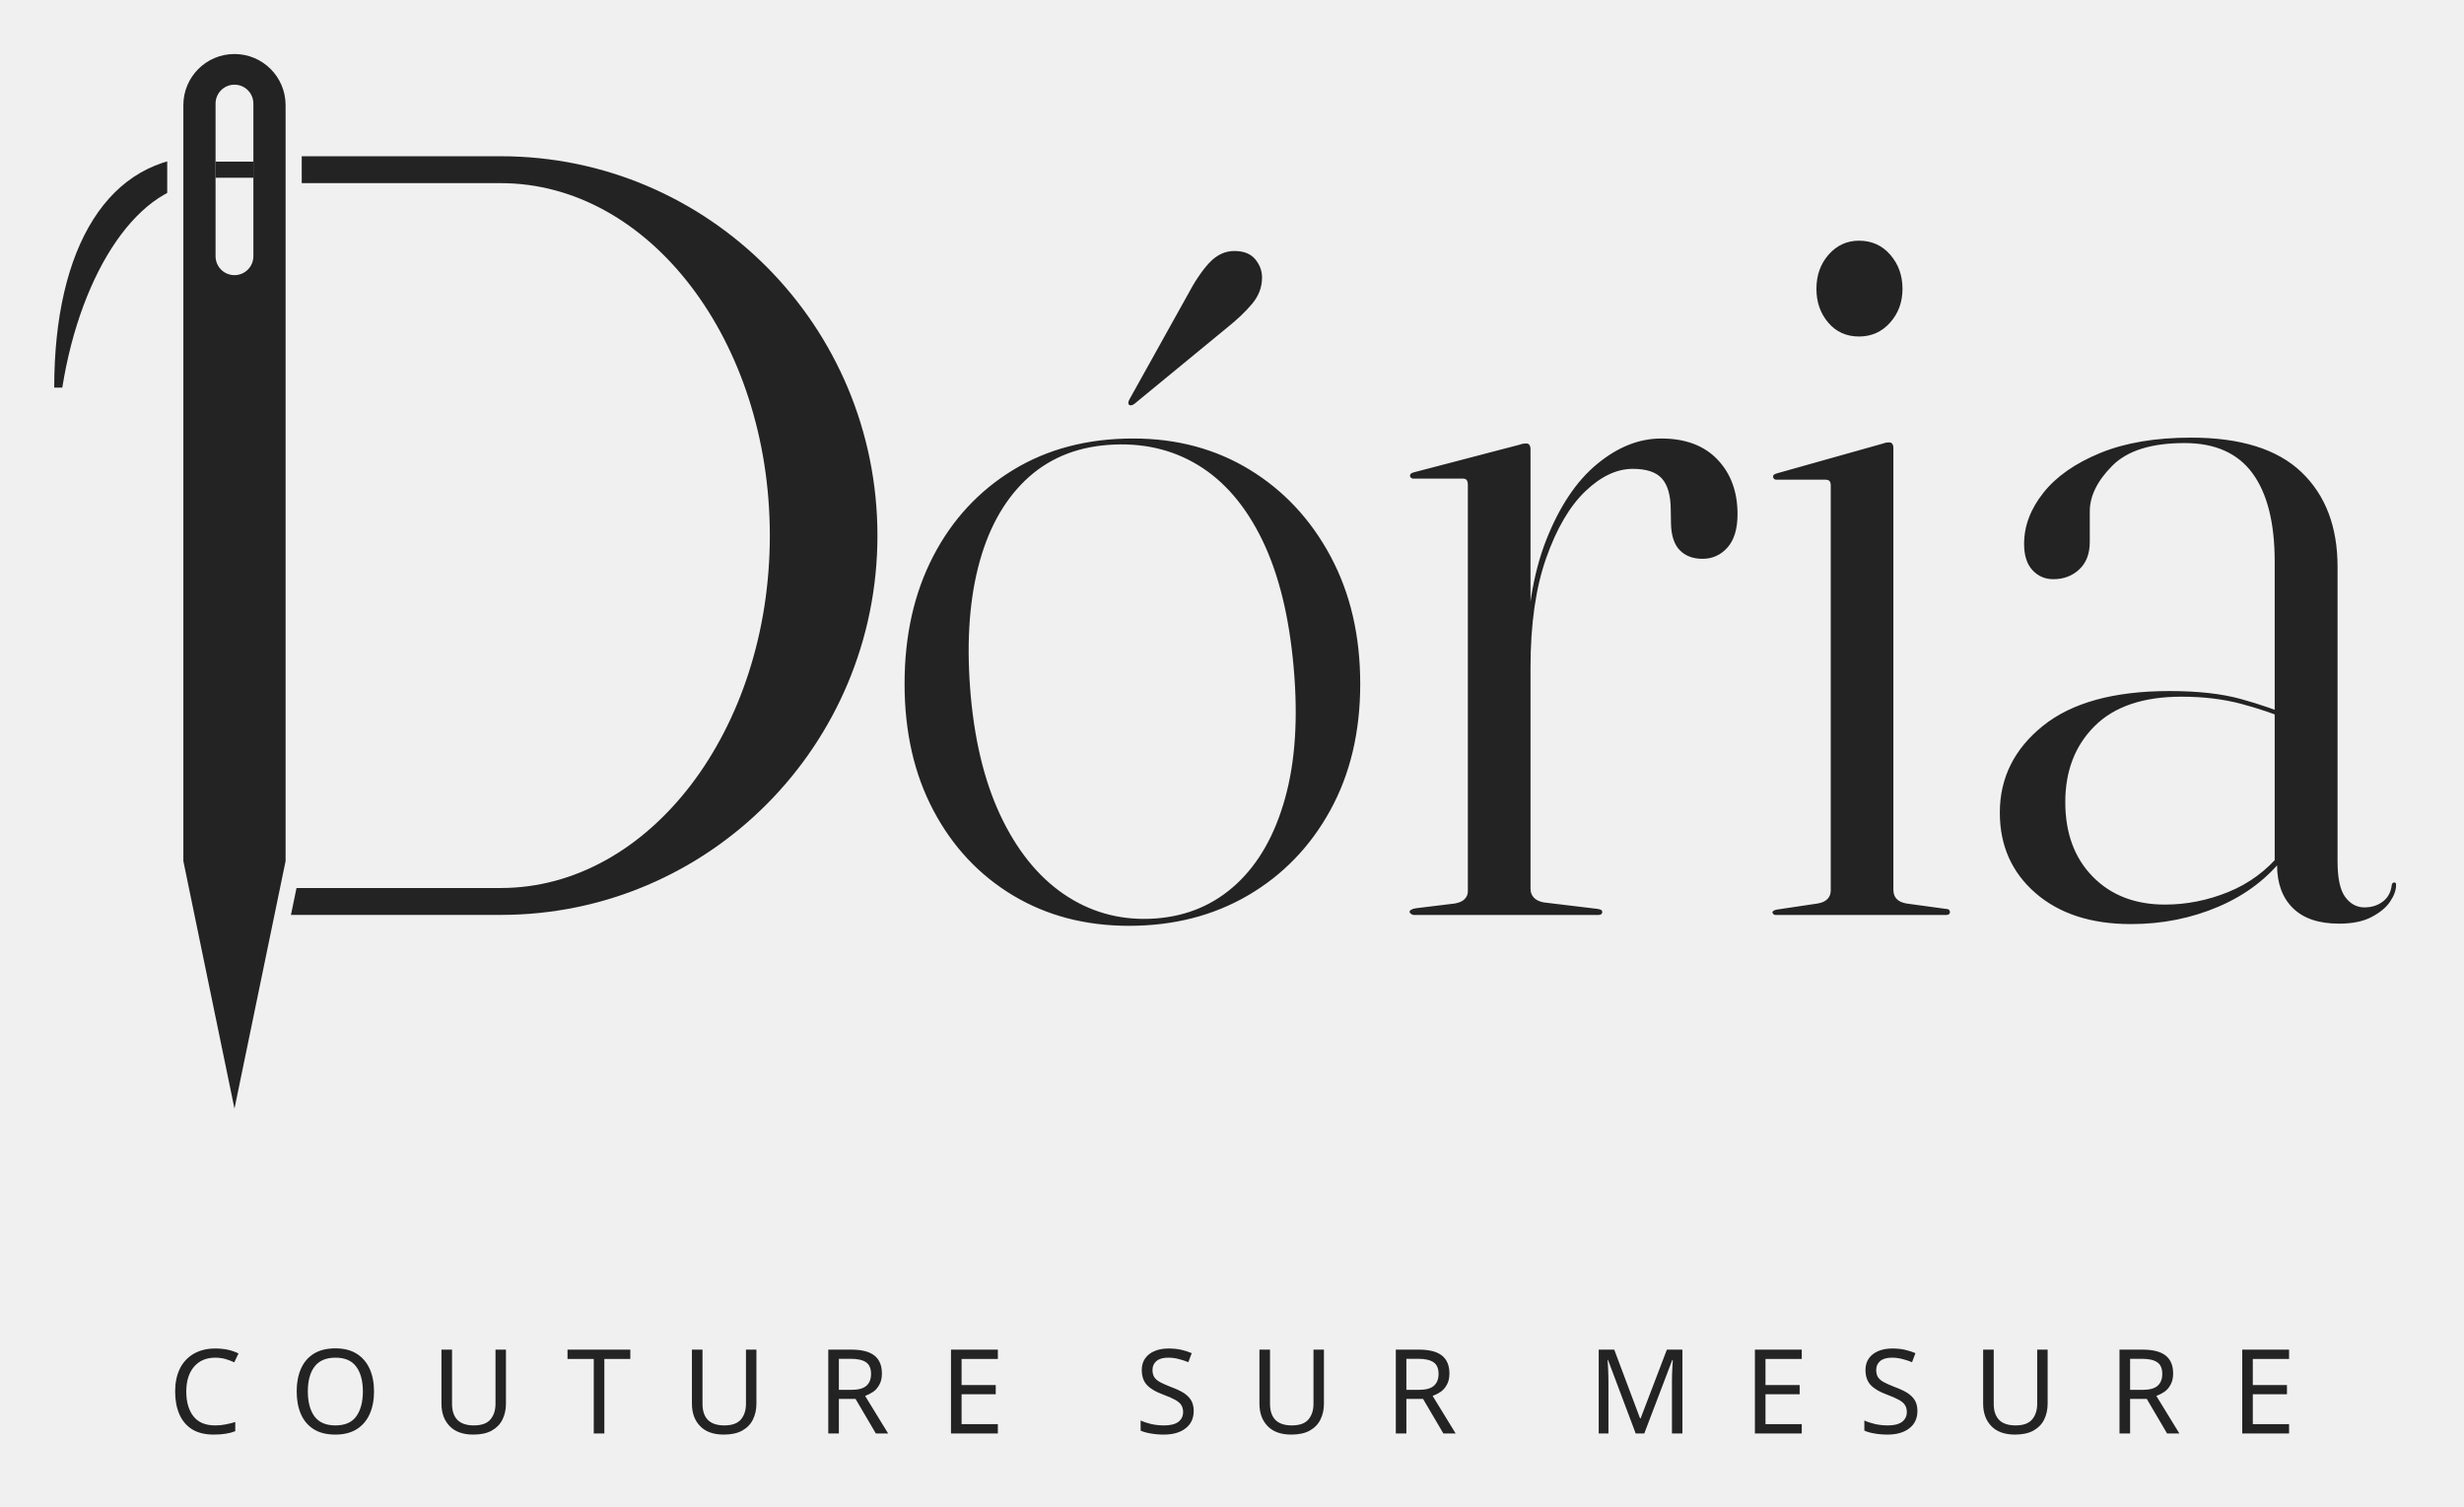
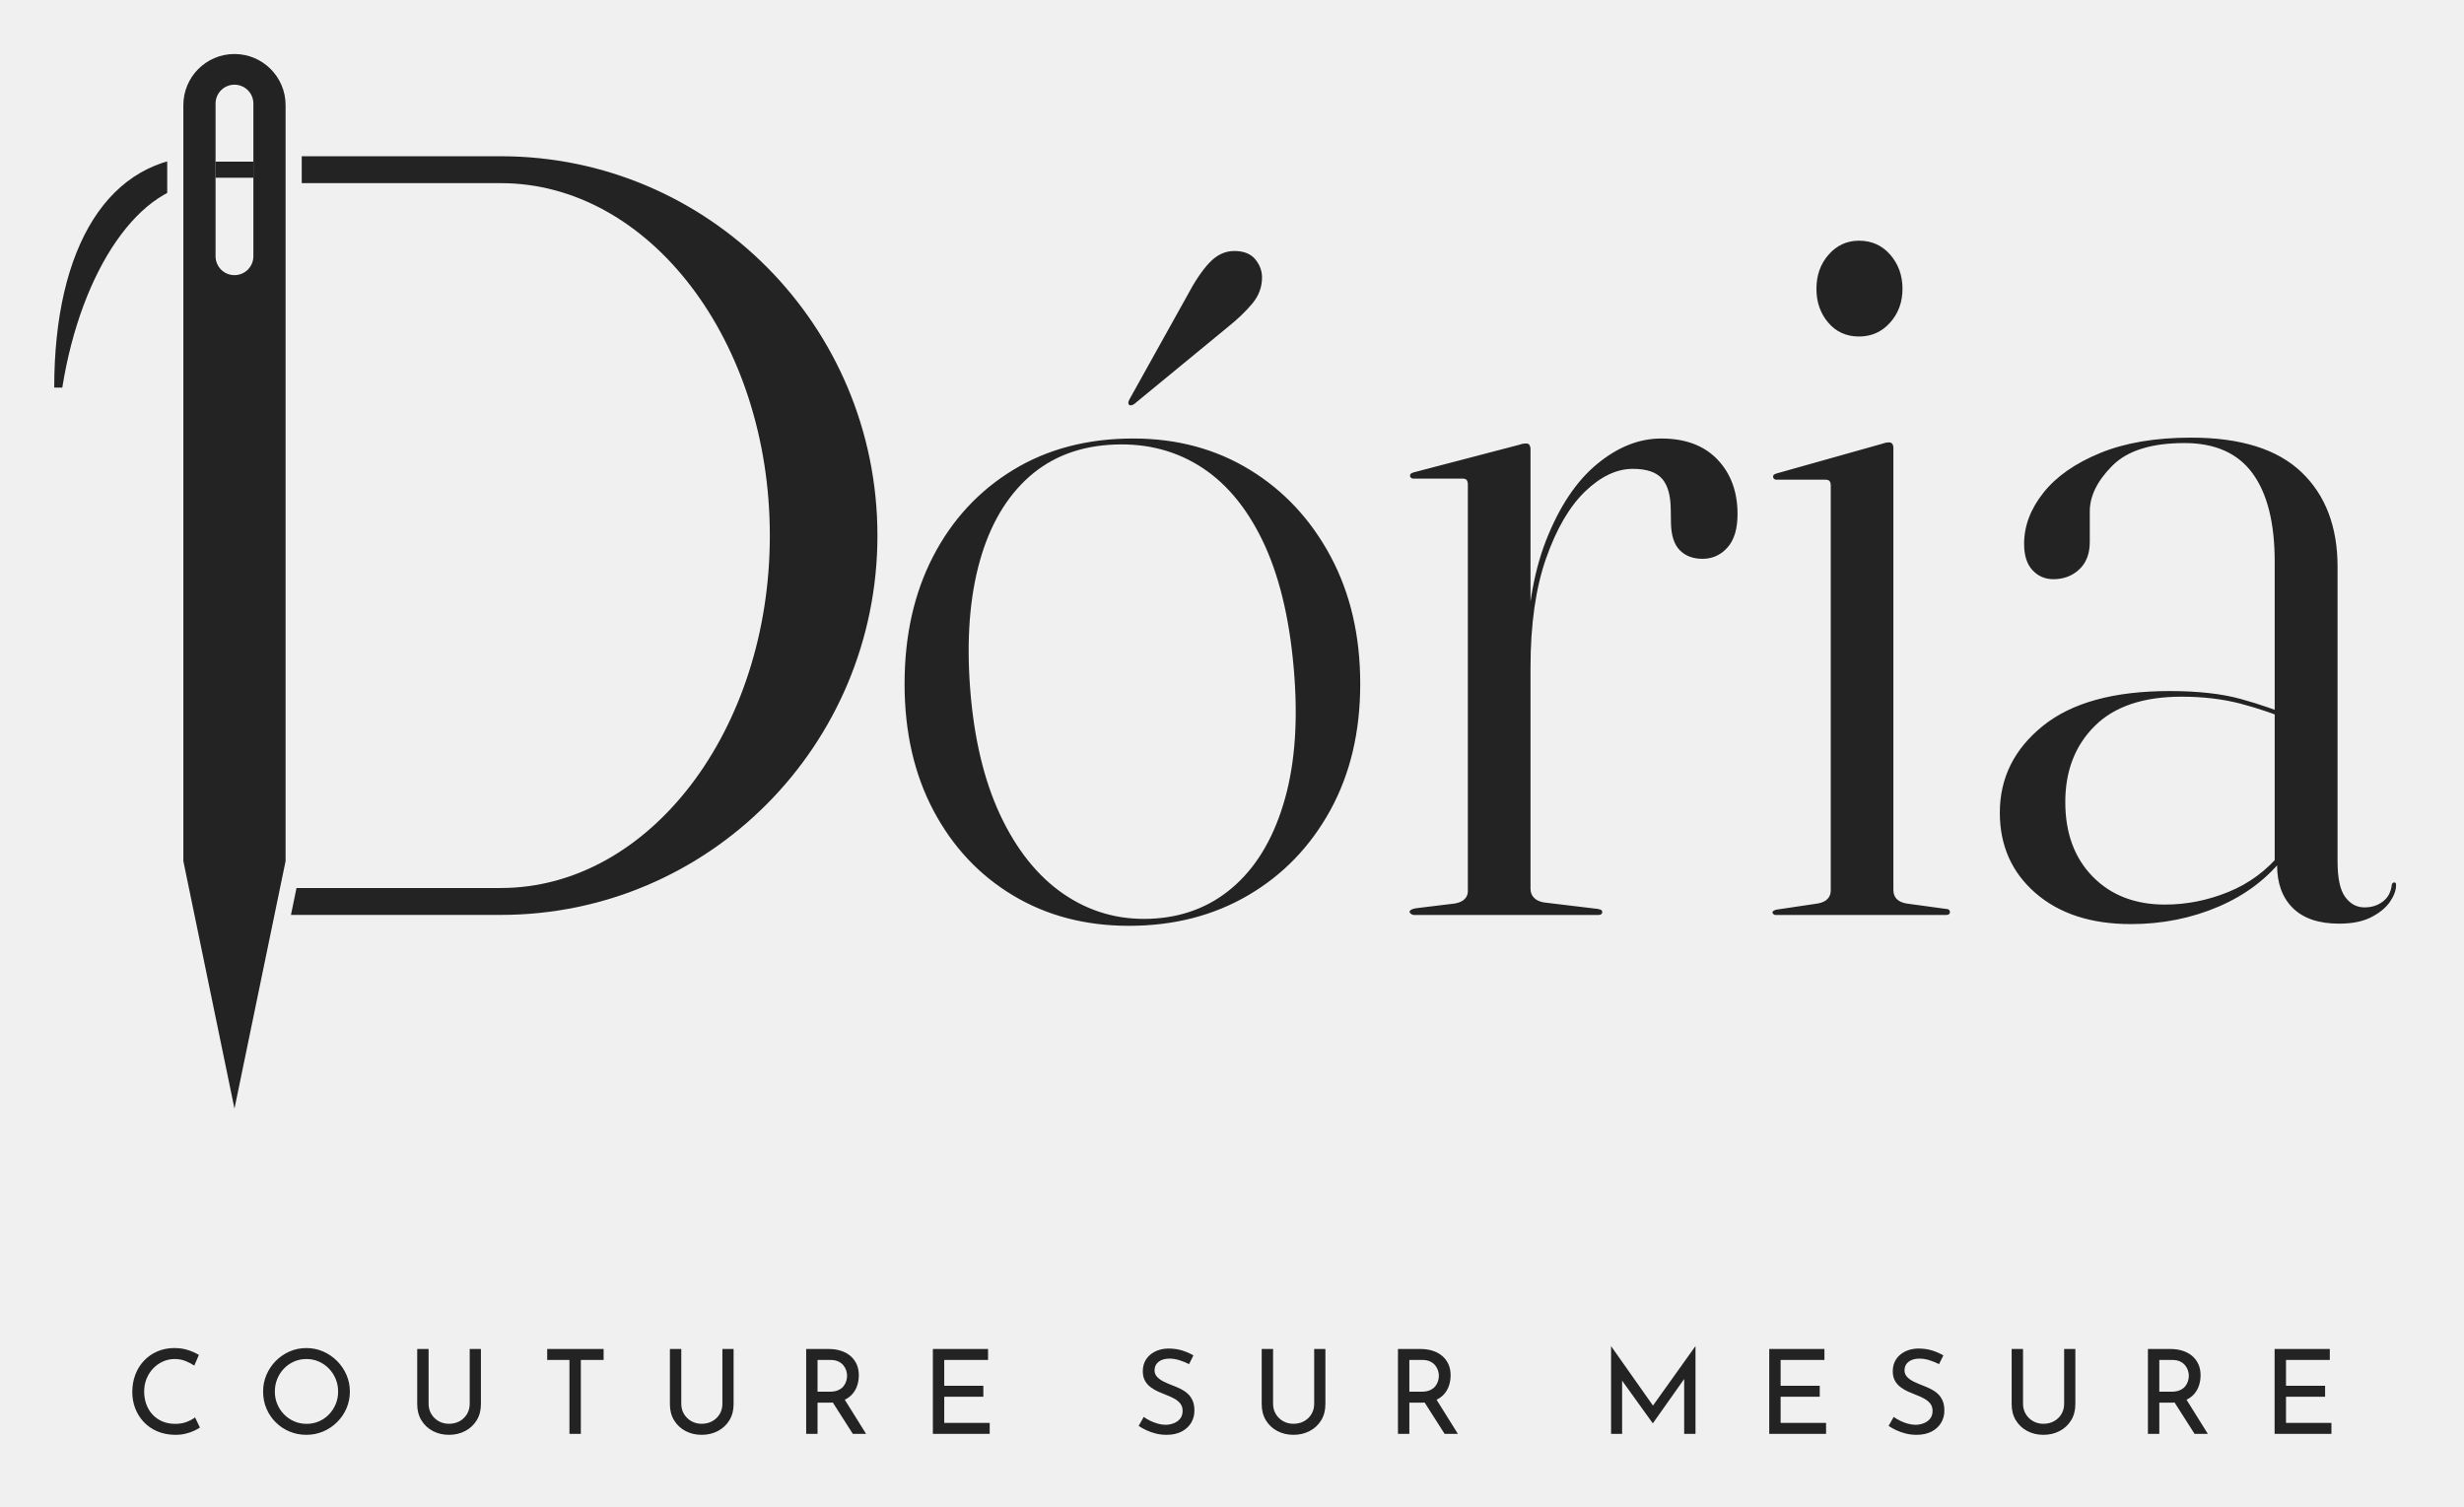
<svg xmlns="http://www.w3.org/2000/svg" viewBox="-6.0 18.7 272.8 166.8">
  <g fill="#232323">
    <g transform="translate(14.30,24.68) scale(0.5957)">
      <defs>
        <mask id="w5" maskUnits="userSpaceOnUse" x="-40" y="-20" width="260" height="240">
          <rect x="-40" y="-20" width="260" height="240" fill="#fff" />
          <path d="M0,9.5 A9.5,9.5 0 0 1 19,9.5 V150 L9.5,196 L0,150 Z" fill="#000" stroke="#000" stroke-width="6" stroke-linejoin="round" />
        </mask>
        <clipPath id="w5c">
          <path d="M5.985,9.215 A3.515,3.515 0 0 1 13.015,9.215 V37.585 A3.515,3.515 0 0 1 5.985,37.585 Z" />
        </clipPath>
      </defs>
      <path d="M-24,62 C-24,36 -14,19 4,19 H59 A70,70.5 0 0 1 59,160 H17 V155 H59 A50,65.5 0 0 0 59,24 H4 C-8,24 -19,40 -22.5,62 Z" fill="#232323" mask="url(#w5)" />
      <path d="M0,9.5 A9.5,9.5 0 0 1 19,9.5 V150 L9.5,196 L0,150 Z M5.985,9.215 A3.515,3.515 0 0 1 13.015,9.215 V37.585 A3.515,3.515 0 0 1 5.985,37.585 Z" fill="#232323" fill-rule="evenodd" />
      <rect x="5.985" y="20.0" width="7.03" height="3.0" fill="#232323" clip-path="url(#w5c)" />
    </g>
    <path d="M119.469 67.248Q126.705 67.248 132.363 70.704Q138.021 74.16 141.309 80.286Q144.597 86.412 144.597 94.416Q144.597 102.384 141.279 108.414Q137.961 114.444 132.189 117.822Q126.417 121.2 118.989 121.2Q111.753 121.2 106.143 117.828Q100.533 114.456 97.341 108.426Q94.149 102.396 94.149 94.416Q94.149 86.4 97.311 80.298Q100.473 74.196 106.179 70.722Q111.885 67.248 119.469 67.248ZM121.977 120.384Q127.209 119.988 130.899 116.568Q134.589 113.148 136.281 107.064Q137.973 100.98 137.229 92.616Q136.485 84.108 133.743 78.474Q131.001 72.84 126.645 70.194Q122.289 67.548 116.709 67.956Q111.153 68.364 107.487 71.904Q103.821 75.444 102.285 81.54Q100.749 87.636 101.481 95.808Q102.225 103.932 105.057 109.59Q107.889 115.248 112.269 118.014Q116.649 120.78 121.977 120.384ZM125.421 51.468Q126.669 49.092 127.893 47.79Q129.117 46.488 130.653 46.488Q132.213 46.488 132.969 47.4Q133.725 48.312 133.725 49.416Q133.725 51.024 132.639 52.32Q131.553 53.616 129.921 54.924L119.601 63.408Q119.469 63.516 119.283 63.564Q119.097 63.612 118.977 63.492Q118.893 63.36 118.929 63.21Q118.965 63.06 119.073 62.868ZM162.969 92.496Q162.969 84.144 165.171 78.534Q167.373 72.924 170.805 70.086Q174.237 67.248 177.921 67.248Q181.929 67.248 184.149 69.576Q186.369 71.904 186.369 75.624Q186.369 78.072 185.253 79.32Q184.137 80.568 182.493 80.568Q180.921 80.568 179.985 79.626Q179.049 78.684 179.001 76.656L178.977 75.144Q178.965 72.768 178.005 71.688Q177.045 70.608 174.777 70.608Q172.101 70.608 169.503 73.104Q166.905 75.6 165.177 80.508Q163.449 85.416 163.449 92.616ZM163.449 68.376V89.736V117.096Q163.449 117.684 163.821 118.08Q164.193 118.476 164.913 118.608L170.889 119.328Q171.201 119.388 171.297 119.46Q171.393 119.532 171.393 119.712Q171.393 119.808 171.285 119.904Q171.177 120.0 170.961 120.0H150.537Q150.369 120.0 150.213 119.874Q150.057 119.748 150.057 119.664Q150.057 119.532 150.225 119.424Q150.393 119.316 150.753 119.256L155.073 118.728Q155.817 118.596 156.165 118.23Q156.513 117.864 156.513 117.384V72.312Q156.513 72.06 156.399 71.874Q156.285 71.688 155.937 71.688H150.417Q150.321 71.688 150.213 71.586Q150.105 71.484 150.105 71.4Q150.105 71.22 150.213 71.136Q150.321 71.052 150.537 70.992L162.201 67.944Q162.549 67.824 162.711 67.812Q162.873 67.8 162.993 67.8Q163.233 67.8 163.341 67.98Q163.449 68.16 163.449 68.376ZM203.625 68.232V117.216Q203.625 117.84 203.979 118.218Q204.333 118.596 205.065 118.728L209.361 119.316Q209.685 119.328 209.787 119.43Q209.889 119.532 209.889 119.712Q209.889 119.808 209.787 119.904Q209.685 120.0 209.481 120.0H190.545Q190.449 120.0 190.341 119.904Q190.233 119.808 190.233 119.712Q190.233 119.628 190.335 119.55Q190.437 119.472 190.665 119.412L195.249 118.728Q195.993 118.596 196.341 118.218Q196.689 117.84 196.689 117.312V72.384Q196.689 72.144 196.569 71.976Q196.449 71.808 196.101 71.808H190.641Q190.509 71.808 190.407 71.706Q190.305 71.604 190.305 71.508Q190.305 71.316 190.413 71.244Q190.521 71.172 190.713 71.112L202.365 67.836Q202.749 67.704 202.899 67.692Q203.049 67.68 203.169 67.68Q203.397 67.68 203.511 67.848Q203.625 68.016 203.625 68.232ZM199.821 55.956Q197.721 55.956 196.413 54.42Q195.105 52.884 195.105 50.676Q195.105 48.42 196.461 46.884Q197.817 45.348 199.821 45.348Q201.933 45.348 203.283 46.908Q204.633 48.468 204.633 50.676Q204.633 52.884 203.259 54.42Q201.885 55.956 199.821 55.956ZM246.105 114.468V114.204L245.841 114.408V80.88Q245.841 74.448 243.387 71.1Q240.933 67.752 235.857 67.752Q230.361 67.752 227.865 70.26Q225.369 72.768 225.369 75.312V78.696Q225.369 80.652 224.205 81.738Q223.041 82.824 221.337 82.824Q219.957 82.824 219.027 81.828Q218.097 80.832 218.097 78.912Q218.097 75.948 220.233 73.254Q222.369 70.56 226.515 68.856Q230.661 67.152 236.589 67.152Q244.797 67.152 248.799 70.968Q252.801 74.784 252.801 81.456V114.072Q252.801 116.856 253.647 118.008Q254.493 119.16 255.777 119.16Q256.965 119.16 257.811 118.518Q258.657 117.876 258.801 116.688Q258.813 116.532 258.903 116.466Q258.993 116.4 259.065 116.4Q259.197 116.4 259.239 116.466Q259.281 116.532 259.281 116.688Q259.281 117.54 258.615 118.524Q257.949 119.508 256.551 120.234Q255.153 120.96 252.969 120.96Q249.609 120.96 247.857 119.238Q246.105 117.516 246.105 114.468ZM215.409 108.672Q215.409 102.9 220.191 99.054Q224.973 95.208 234.201 95.208Q238.917 95.208 242.103 96.09Q245.289 96.972 248.001 98.136L247.689 98.52Q245.049 97.392 242.085 96.612Q239.121 95.832 235.521 95.832Q229.185 95.832 225.921 99.072Q222.657 102.312 222.657 107.496Q222.657 112.656 225.693 115.752Q228.729 118.848 233.697 118.848Q237.285 118.848 240.717 117.45Q244.149 116.052 246.525 113.16L246.981 113.448Q244.197 117.108 239.667 119.058Q235.137 121.008 229.929 121.008Q223.317 121.008 219.363 117.576Q215.409 114.144 215.409 108.672Z" />
  </g>
-   <text x="130.4" y="177.4" text-anchor="middle" font-family="Josefin Sans, Futura, sans-serif" font-size="13" letter-spacing="5.5" fill="#232323">COUTURE SUR MESURE</text>
+   <path fill="#232323" d="M8.255 -0.702Q8.027 -0.546 7.621 -0.351Q7.215 -0.156 6.675 -0.023Q6.136 0.11 5.493 0.104Q4.401 0.091 3.526 -0.286Q2.652 -0.663 2.038 -1.316Q1.424 -1.969 1.095 -2.818Q0.767 -3.666 0.767 -4.628Q0.767 -5.681 1.108 -6.571Q1.45 -7.462 2.077 -8.118Q2.704 -8.775 3.556 -9.139Q4.407 -9.503 5.421 -9.503Q6.266 -9.503 6.955 -9.275Q7.644 -9.048 8.138 -8.742L7.631 -7.56Q7.241 -7.826 6.685 -8.057Q6.13 -8.288 5.46 -8.288Q4.777 -8.288 4.163 -8.015Q3.549 -7.742 3.081 -7.251Q2.613 -6.76 2.346 -6.107Q2.08 -5.453 2.08 -4.693Q2.08 -3.932 2.32 -3.276Q2.561 -2.619 3.013 -2.135Q3.464 -1.651 4.098 -1.381Q4.732 -1.111 5.519 -1.111Q6.24 -1.111 6.796 -1.329Q7.352 -1.547 7.716 -1.826ZM15.249 -4.69Q15.249 -5.668 15.62 -6.536Q15.99 -7.403 16.65 -8.073Q17.31 -8.742 18.179 -9.123Q19.048 -9.503 20.041 -9.503Q21.028 -9.503 21.898 -9.122Q22.768 -8.742 23.435 -8.073Q24.102 -7.403 24.479 -6.536Q24.856 -5.668 24.856 -4.688Q24.856 -3.695 24.479 -2.826Q24.102 -1.956 23.436 -1.297Q22.769 -0.637 21.899 -0.266Q21.028 0.104 20.04 0.104Q19.045 0.104 18.177 -0.26Q17.31 -0.624 16.65 -1.277Q15.99 -1.93 15.62 -2.801Q15.249 -3.672 15.249 -4.69ZM16.549 -4.683Q16.549 -3.939 16.82 -3.293Q17.091 -2.646 17.574 -2.155Q18.057 -1.664 18.694 -1.388Q19.332 -1.111 20.066 -1.111Q20.8 -1.111 21.434 -1.388Q22.068 -1.664 22.541 -2.155Q23.015 -2.647 23.285 -3.294Q23.556 -3.941 23.556 -4.687Q23.556 -5.434 23.283 -6.087Q23.01 -6.741 22.532 -7.235Q22.053 -7.729 21.417 -8.008Q20.78 -8.288 20.046 -8.288Q19.302 -8.288 18.666 -8.006Q18.031 -7.724 17.553 -7.226Q17.075 -6.728 16.812 -6.074Q16.549 -5.421 16.549 -4.683ZM33.572 -3.328Q33.572 -2.697 33.875 -2.197Q34.177 -1.696 34.687 -1.407Q35.197 -1.118 35.828 -1.118Q36.491 -1.118 37.008 -1.407Q37.525 -1.696 37.824 -2.197Q38.123 -2.697 38.123 -3.328V-9.399H39.364V-3.289Q39.364 -2.262 38.893 -1.498Q38.421 -0.734 37.619 -0.315Q36.816 0.104 35.828 0.104Q34.846 0.104 34.047 -0.315Q33.248 -0.734 32.78 -1.498Q32.312 -2.262 32.312 -3.289V-9.399H33.572ZM46.703 -9.399H52.949V-8.184H50.427V0.0H49.166V-8.184H46.703ZM61.548 -3.328Q61.548 -2.697 61.851 -2.197Q62.153 -1.696 62.663 -1.407Q63.173 -1.118 63.804 -1.118Q64.467 -1.118 64.984 -1.407Q65.501 -1.696 65.8 -2.197Q66.099 -2.697 66.099 -3.328V-9.399H67.34V-3.289Q67.34 -2.262 66.869 -1.498Q66.397 -0.734 65.595 -0.315Q64.792 0.104 63.804 0.104Q62.822 0.104 62.023 -0.315Q61.224 -0.734 60.756 -1.498Q60.288 -2.262 60.288 -3.289V-9.399H61.548ZM77.876 -9.399Q78.585 -9.399 79.193 -9.21Q79.8 -9.022 80.249 -8.651Q80.697 -8.281 80.951 -7.738Q81.204 -7.196 81.204 -6.481Q81.204 -5.928 81.039 -5.392Q80.873 -4.856 80.499 -4.42Q80.125 -3.985 79.521 -3.721Q78.916 -3.458 78.026 -3.458H76.635V0.0H75.374V-9.399ZM78 -4.673Q78.559 -4.673 78.929 -4.842Q79.3 -5.011 79.511 -5.278Q79.722 -5.544 79.813 -5.85Q79.904 -6.156 79.904 -6.435Q79.904 -6.721 79.807 -7.023Q79.709 -7.326 79.495 -7.589Q79.28 -7.852 78.933 -8.018Q78.585 -8.184 78.091 -8.184H76.635V-4.673ZM79.547 -3.946 82.01 0.0H80.542L78.046 -3.913ZM89.401 -9.399H95.511V-8.184H90.662V-5.33H94.991V-4.115H90.662V-1.215H95.693V0.0H89.401ZM117.767 -7.722Q117.292 -7.969 116.717 -8.151Q116.142 -8.333 115.602 -8.333Q114.842 -8.333 114.393 -7.982Q113.945 -7.631 113.945 -7.04Q113.945 -6.61 114.234 -6.305Q114.523 -5.999 114.988 -5.775Q115.453 -5.551 115.966 -5.356Q116.402 -5.193 116.831 -4.982Q117.26 -4.771 117.604 -4.462Q117.949 -4.153 118.154 -3.695Q118.358 -3.237 118.358 -2.567Q118.358 -1.82 117.988 -1.212Q117.617 -0.604 116.928 -0.25Q116.239 0.104 115.278 0.104Q114.66 0.104 114.094 -0.036Q113.529 -0.176 113.045 -0.403Q112.561 -0.631 112.184 -0.884L112.749 -1.878Q113.061 -1.651 113.464 -1.453Q113.867 -1.254 114.309 -1.131Q114.751 -1.007 115.161 -1.007Q115.609 -1.007 116.045 -1.167Q116.48 -1.326 116.766 -1.667Q117.052 -2.008 117.052 -2.561Q117.052 -3.036 116.795 -3.357Q116.539 -3.679 116.126 -3.907Q115.713 -4.134 115.239 -4.31Q114.797 -4.479 114.342 -4.683Q113.887 -4.888 113.5 -5.181Q113.113 -5.473 112.879 -5.899Q112.645 -6.325 112.645 -6.936Q112.645 -7.683 112.999 -8.235Q113.354 -8.788 113.981 -9.106Q114.608 -9.425 115.42 -9.451Q116.324 -9.451 117.019 -9.23Q117.715 -9.009 118.248 -8.69ZM127.068 -3.328Q127.068 -2.697 127.371 -2.197Q127.673 -1.696 128.183 -1.407Q128.693 -1.118 129.324 -1.118Q129.987 -1.118 130.504 -1.407Q131.021 -1.696 131.32 -2.197Q131.619 -2.697 131.619 -3.328V-9.399H132.86V-3.289Q132.86 -2.262 132.389 -1.498Q131.917 -0.734 131.115 -0.315Q130.312 0.104 129.324 0.104Q128.342 0.104 127.543 -0.315Q126.744 -0.734 126.276 -1.498Q125.808 -2.262 125.808 -3.289V-9.399H127.068ZM143.396 -9.399Q144.105 -9.399 144.713 -9.21Q145.32 -9.022 145.769 -8.651Q146.217 -8.281 146.471 -7.738Q146.724 -7.196 146.724 -6.481Q146.724 -5.928 146.559 -5.392Q146.393 -4.856 146.019 -4.42Q145.645 -3.985 145.041 -3.721Q144.436 -3.458 143.546 -3.458H142.155V0.0H140.894V-9.399ZM143.52 -4.673Q144.079 -4.673 144.449 -4.842Q144.82 -5.011 145.031 -5.278Q145.242 -5.544 145.333 -5.85Q145.424 -6.156 145.424 -6.435Q145.424 -6.721 145.327 -7.023Q145.229 -7.326 145.015 -7.589Q144.8 -7.852 144.453 -8.018Q144.105 -8.184 143.611 -8.184H142.155V-4.673ZM145.067 -3.946 147.53 0.0H146.062L143.566 -3.913ZM164.489 0.0V-9.698H164.502L169.435 -2.698L168.896 -2.808L173.816 -9.698H173.836V0.0H172.582V-6.838L172.666 -6.195L169.123 -1.183H169.097L165.496 -6.195L165.711 -6.786V0.0ZM182 -9.399H188.11V-8.184H183.261V-5.33H187.59V-4.115H183.261V-1.215H188.292V0.0H182ZM200.798 -7.722Q200.323 -7.969 199.748 -8.151Q199.173 -8.333 198.633 -8.333Q197.873 -8.333 197.424 -7.982Q196.976 -7.631 196.976 -7.04Q196.976 -6.61 197.265 -6.305Q197.554 -5.999 198.019 -5.775Q198.484 -5.551 198.997 -5.356Q199.433 -5.193 199.862 -4.982Q200.291 -4.771 200.635 -4.462Q200.98 -4.153 201.185 -3.695Q201.389 -3.237 201.389 -2.567Q201.389 -1.82 201.019 -1.212Q200.648 -0.604 199.959 -0.25Q199.27 0.104 198.309 0.104Q197.691 0.104 197.125 -0.036Q196.56 -0.176 196.076 -0.403Q195.592 -0.631 195.215 -0.884L195.78 -1.878Q196.092 -1.651 196.495 -1.453Q196.898 -1.254 197.34 -1.131Q197.782 -1.007 198.192 -1.007Q198.64 -1.007 199.076 -1.167Q199.511 -1.326 199.797 -1.667Q200.083 -2.008 200.083 -2.561Q200.083 -3.036 199.826 -3.357Q199.57 -3.679 199.157 -3.907Q198.744 -4.134 198.27 -4.31Q197.828 -4.479 197.373 -4.683Q196.918 -4.888 196.531 -5.181Q196.144 -5.473 195.91 -5.899Q195.676 -6.325 195.676 -6.936Q195.676 -7.683 196.03 -8.235Q196.385 -8.788 197.012 -9.106Q197.639 -9.425 198.451 -9.451Q199.355 -9.451 200.05 -9.23Q200.746 -9.009 201.279 -8.69ZM210.099 -3.328Q210.099 -2.697 210.402 -2.197Q210.704 -1.696 211.214 -1.407Q211.724 -1.118 212.355 -1.118Q213.018 -1.118 213.535 -1.407Q214.052 -1.696 214.351 -2.197Q214.65 -2.697 214.65 -3.328V-9.399H215.891V-3.289Q215.891 -2.262 215.42 -1.498Q214.948 -0.734 214.146 -0.315Q213.343 0.104 212.355 0.104Q211.373 0.104 210.574 -0.315Q209.775 -0.734 209.307 -1.498Q208.839 -2.262 208.839 -3.289V-9.399H210.099ZM226.427 -9.399Q227.136 -9.399 227.744 -9.21Q228.351 -9.022 228.8 -8.651Q229.248 -8.281 229.502 -7.738Q229.755 -7.196 229.755 -6.481Q229.755 -5.928 229.59 -5.392Q229.424 -4.856 229.05 -4.42Q228.676 -3.985 228.072 -3.721Q227.467 -3.458 226.577 -3.458H225.186V0.0H223.925V-9.399ZM226.551 -4.673Q227.11 -4.673 227.48 -4.842Q227.851 -5.011 228.062 -5.278Q228.273 -5.544 228.364 -5.85Q228.455 -6.156 228.455 -6.435Q228.455 -6.721 228.358 -7.023Q228.26 -7.326 228.046 -7.589Q227.831 -7.852 227.484 -8.018Q227.136 -8.184 226.642 -8.184H225.186V-4.673ZM228.098 -3.946 230.561 0.0H229.093L226.597 -3.913ZM237.952 -9.399H244.062V-8.184H239.213V-5.33H243.542V-4.115H239.213V-1.215H244.244V0.0H237.952Z" transform="translate(7.88,177.45)" />
</svg>
